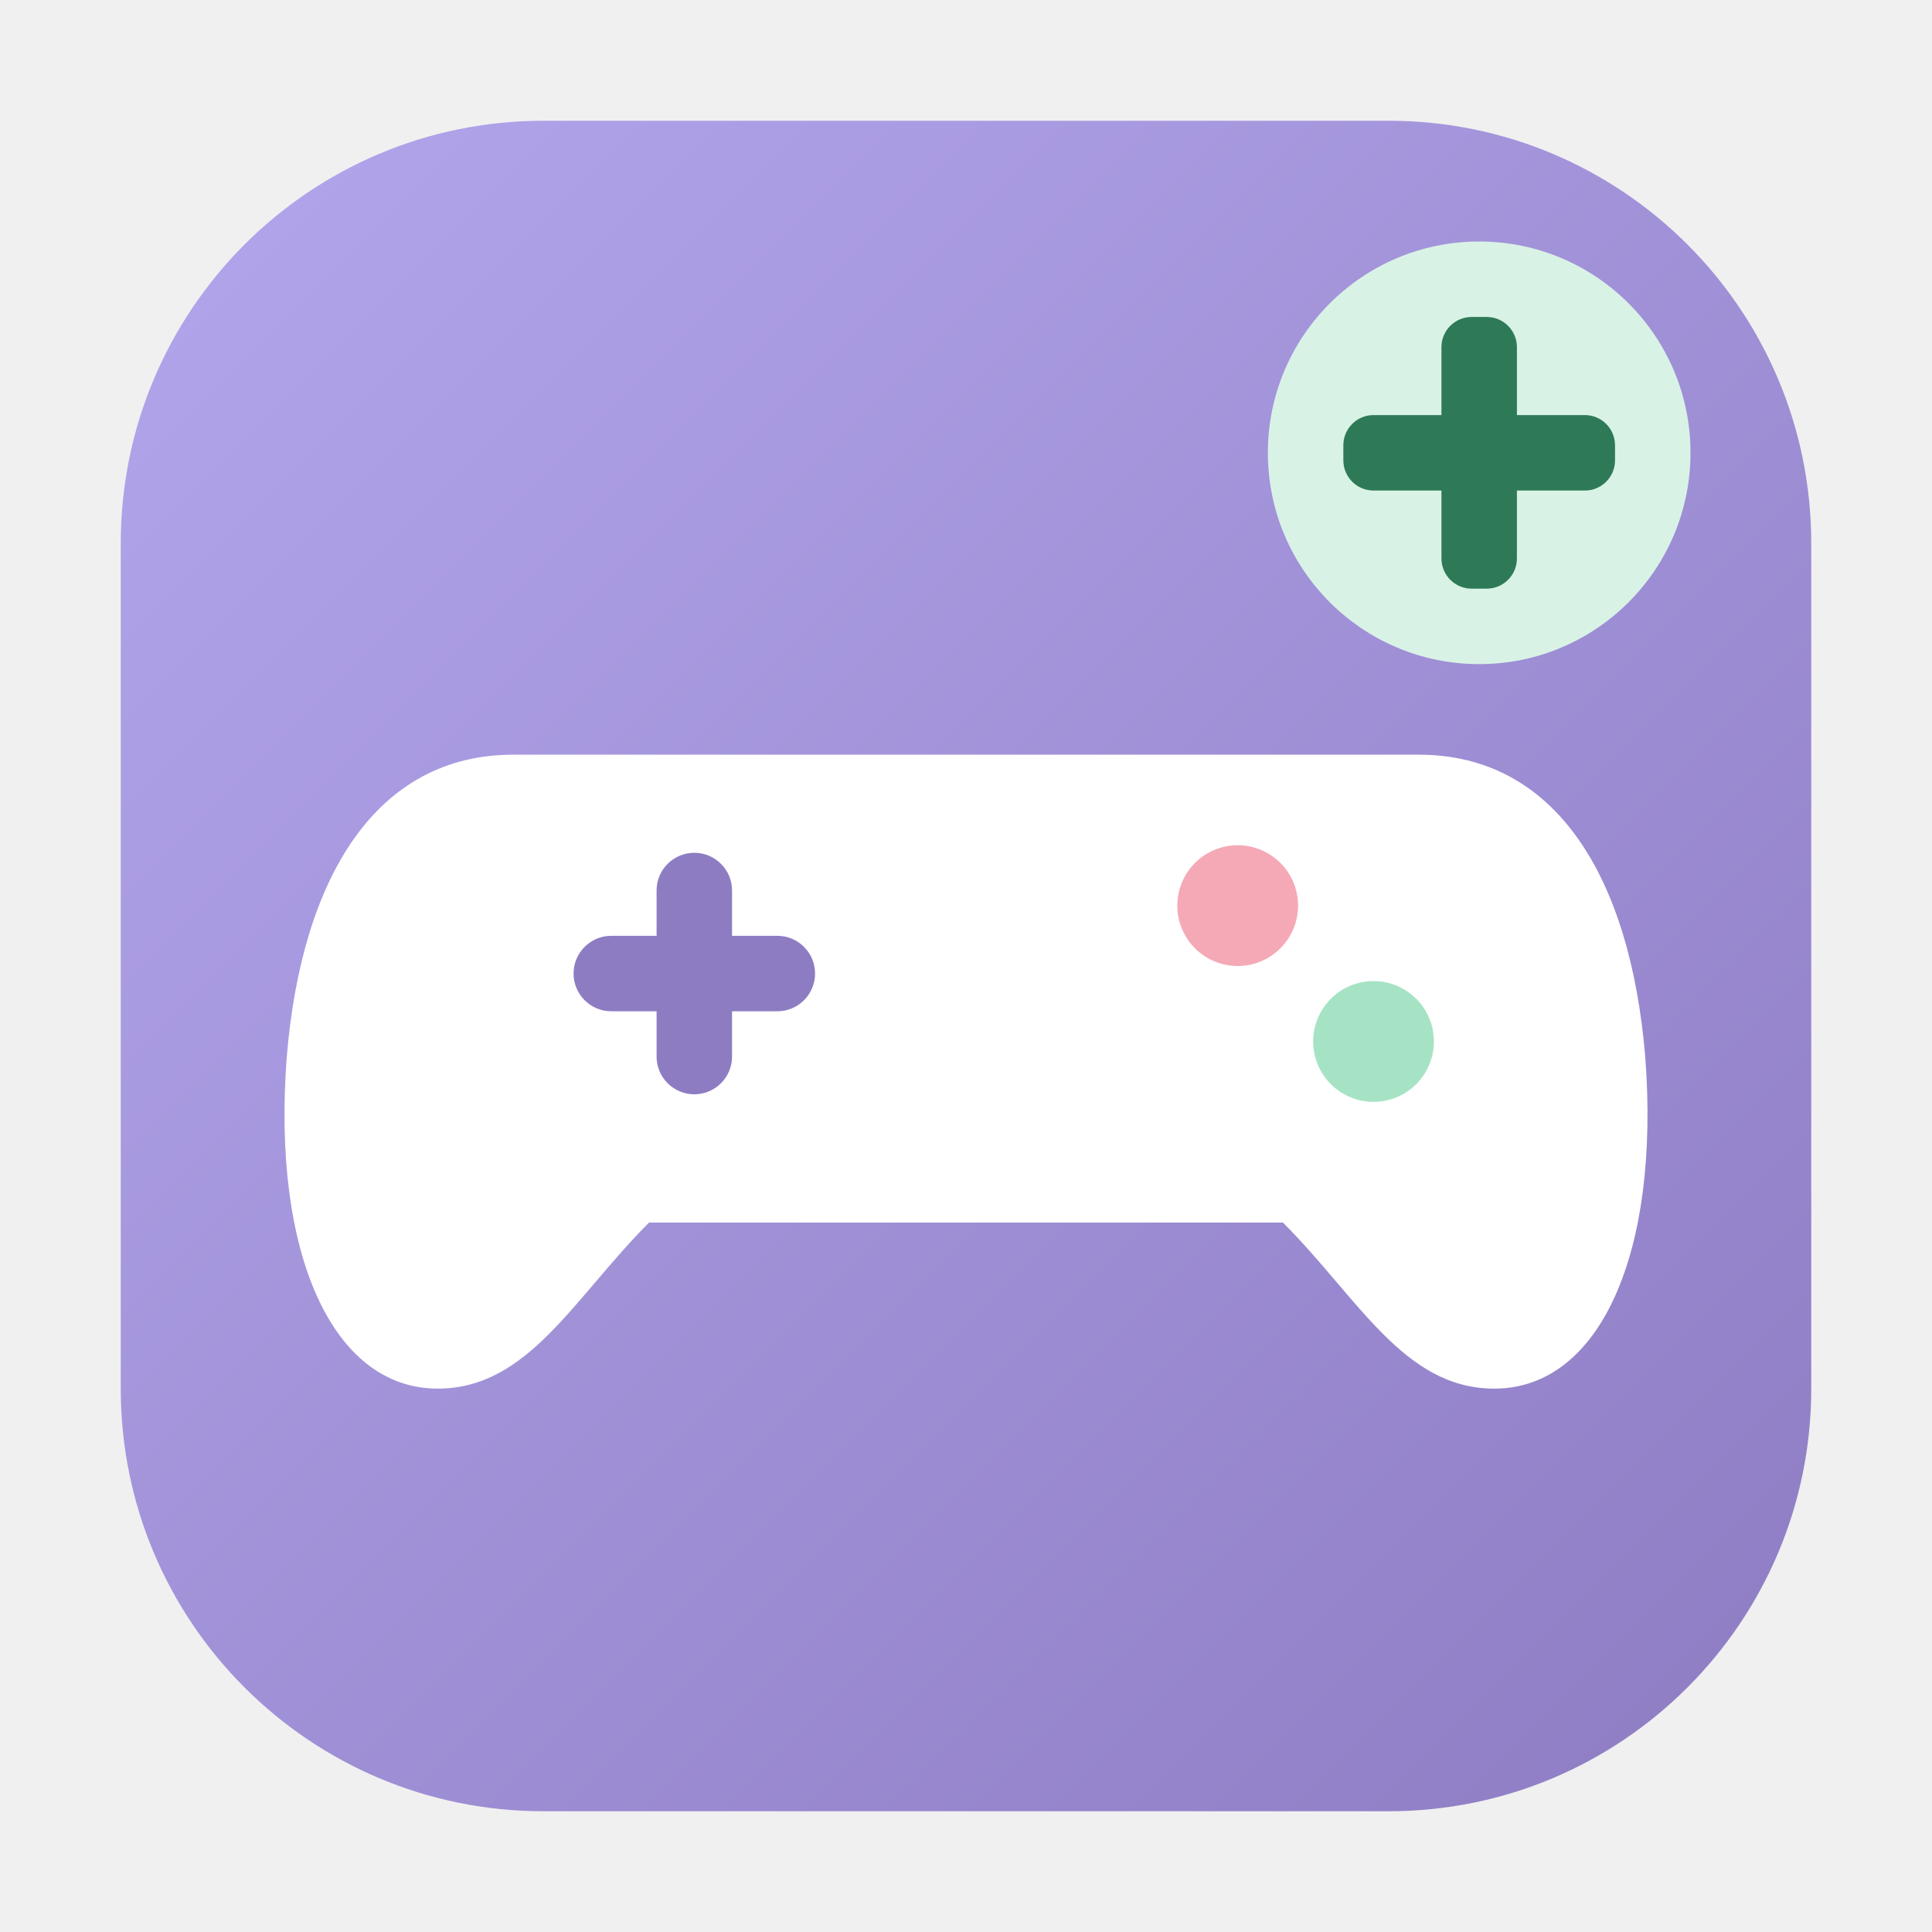
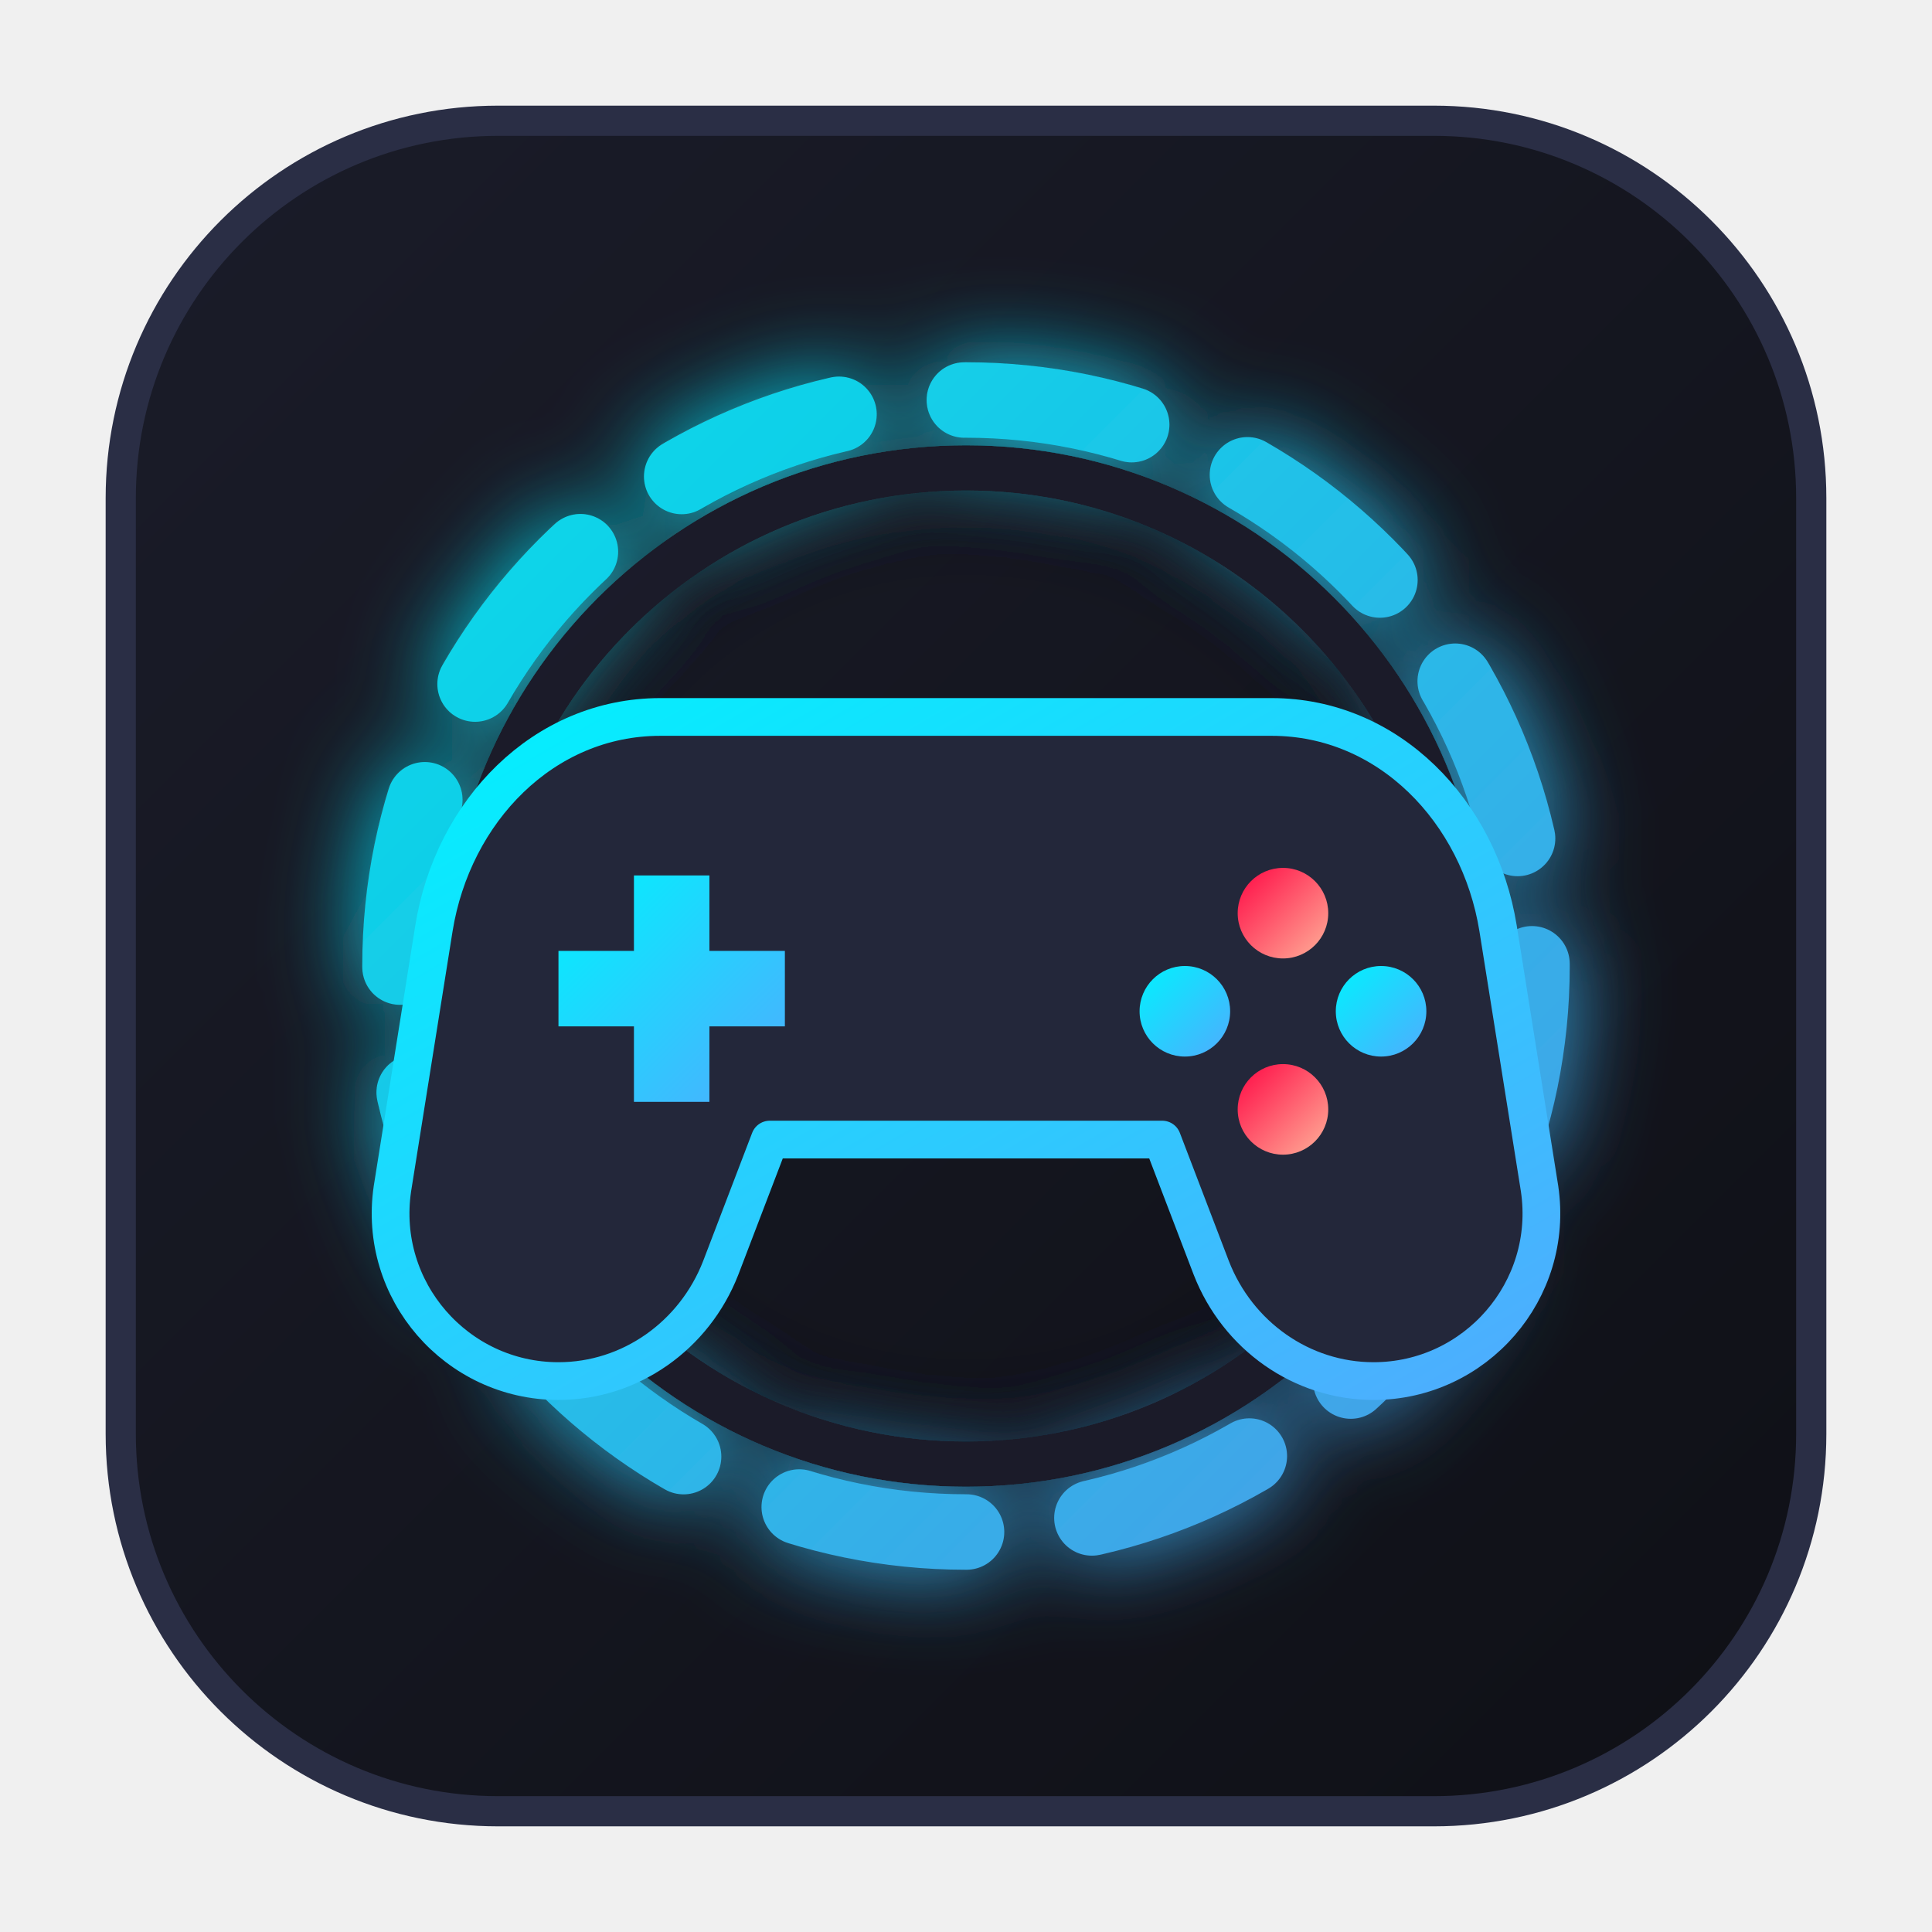
- <svg xmlns="http://www.w3.org/2000/svg" width="128" height="128" viewBox="0 0 128 128">
+ <svg xmlns="http://www.w3.org/2000/svg" viewBox="0 0 512 512" width="512" height="512">
  <defs>
-     <linearGradient id="bg" x1="0" y1="0" x2="1" y2="1">
-       <stop offset="0" stop-color="#b3a6ec" />
-       <stop offset="1" stop-color="#8e7cc3" />
+     <linearGradient id="bgGrad" x1="0%" y1="0%" x2="100%" y2="100%">
+       <stop offset="0%" stop-color="#1a1c29" />
+       <stop offset="100%" stop-color="#0f1016" />
    </linearGradient>
+     <linearGradient id="neonGrad" x1="0%" y1="0%" x2="100%" y2="100%">
+       <stop offset="0%" stop-color="#00f2fe" />
+       <stop offset="100%" stop-color="#4facfe" />
+     </linearGradient>
+     <linearGradient id="accentGrad" x1="0%" y1="0%" x2="100%" y2="100%">
+       <stop offset="0%" stop-color="#ff0844" />
+       <stop offset="100%" stop-color="#ffb199" />
+     </linearGradient>
+     <filter id="glow" x="-20%" y="-20%" width="140%" height="140%">
+       <feGaussianBlur stdDeviation="12" result="blur" />
+       <feComposite in="SourceGraphic" in2="blur" operator="over" />
+     </filter>
  </defs>
-   <rect x="8" y="8" width="112" height="112" rx="28" fill="url(#bg)" />
-   <path d="M34 50c-9 0-14 8-15 20-1 13 3 22 10 22 6 0 9-6 14-11h42c5 5 8 11 14 11 7 0 11-9 10-22-1-12-6-20-15-20z" fill="#ffffff" />
-   <rect x="38" y="62" width="16" height="5" rx="2.5" fill="#8e7cc3" />
-   <rect x="43.5" y="56.5" width="5" height="16" rx="2.5" fill="#8e7cc3" />
-   <circle cx="82" cy="60" r="4" fill="#f5a9b6" />
-   <circle cx="91" cy="69" r="4" fill="#a6e3c4" />
-   <circle cx="98" cy="30" r="14" fill="#d9f2e6" />
-   <rect x="95.5" y="21" width="5" height="18" rx="2" fill="#2e7a57" />
-   <rect x="89" y="27.5" width="18" height="5" rx="2" fill="#2e7a57" />
+   <rect x="32" y="32" width="448" height="448" rx="100" fill="url(#bgGrad)" stroke="#2a2e45" stroke-width="8" />
+   <g filter="url(#glow)" opacity="0.9">
+     <circle cx="256" cy="256" r="150" fill="none" stroke="url(#neonGrad)" stroke-width="20" stroke-dasharray="45 33.5" stroke-linecap="round" />
+     <circle cx="256" cy="256" r="132" fill="none" stroke="#1a1c29" stroke-width="12" />
+   </g>
+   <path d="M175 190 H337 C368 190 392 215 397 246 L408 315 C412 342 391 366 364 366 C345 366 328 354 321 336 L308 302 H204 L191 336 C184 354 167 366 148 366 C121 366 100 342 104 315 L115 246 C120 215 144 190 175 190 Z" fill="#23273a" stroke="url(#neonGrad)" stroke-width="10" stroke-linejoin="round" />
+   <path d="M168 232 H188 V252 H208 V272 H188 V292 H168 V272 H148 V252 H168 Z" fill="url(#neonGrad)" />
+   <circle cx="340" cy="242" r="12" fill="url(#accentGrad)" />
+   <circle cx="314" cy="268" r="12" fill="url(#neonGrad)" />
+   <circle cx="366" cy="268" r="12" fill="url(#neonGrad)" />
+   <circle cx="340" cy="294" r="12" fill="url(#accentGrad)" />
</svg>
